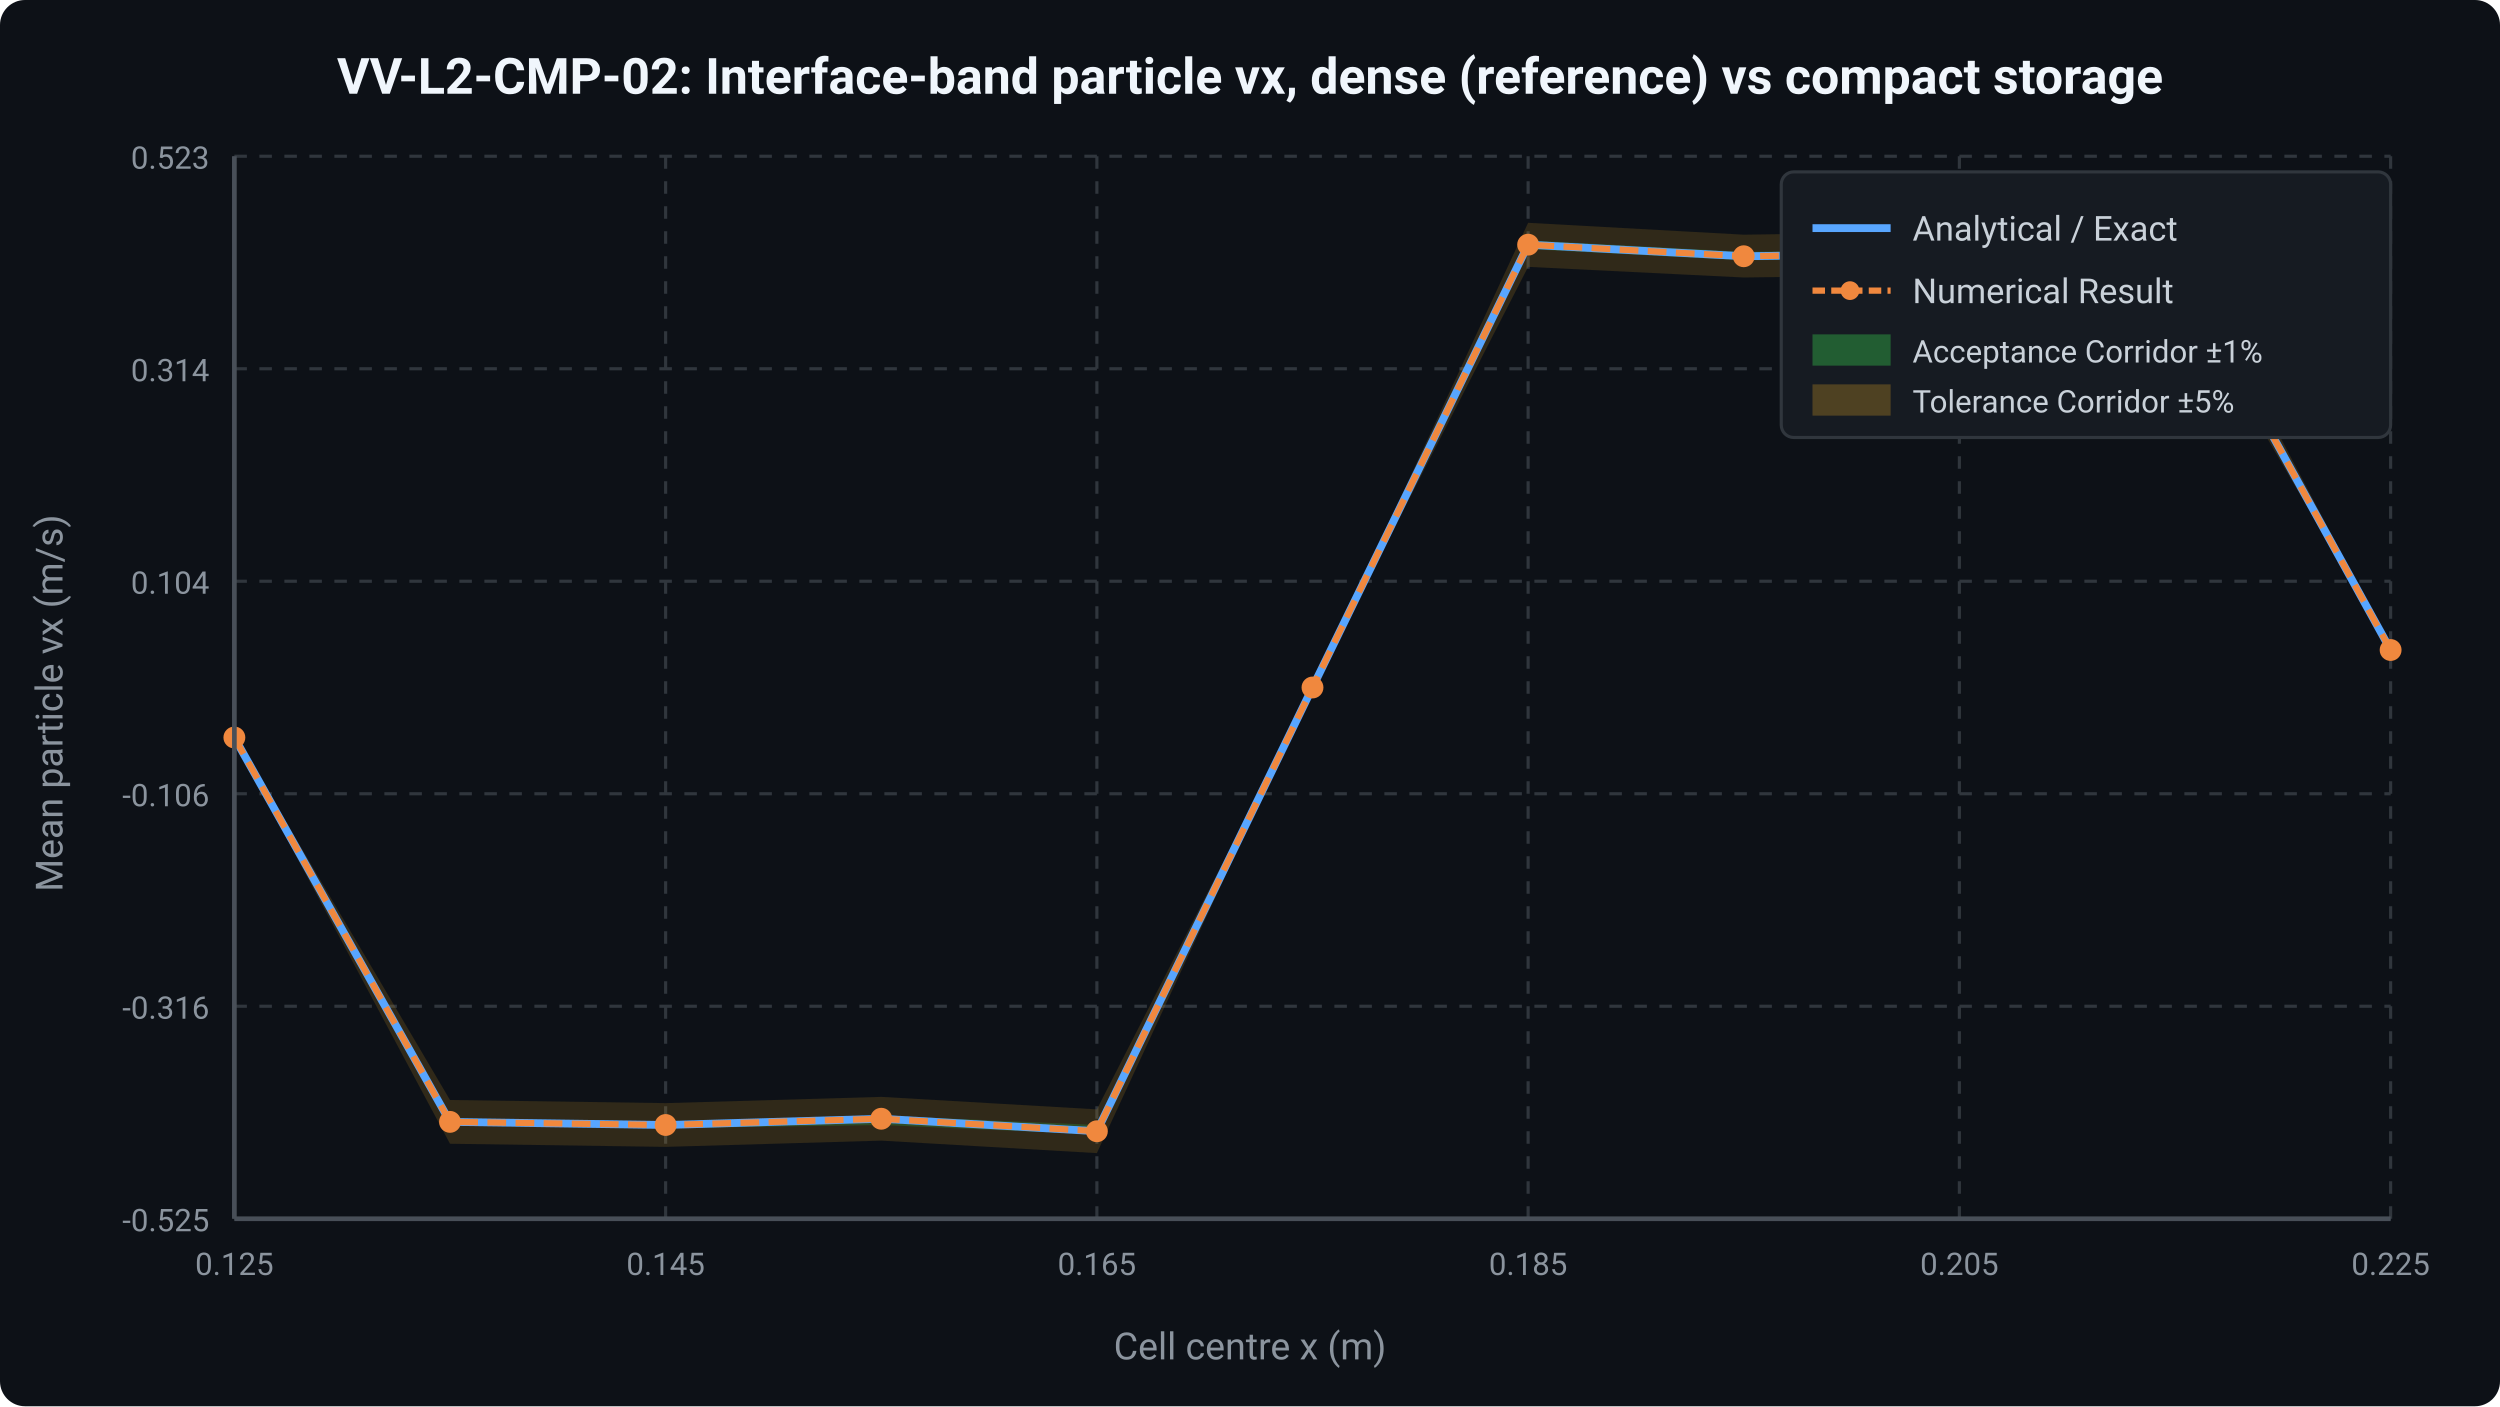
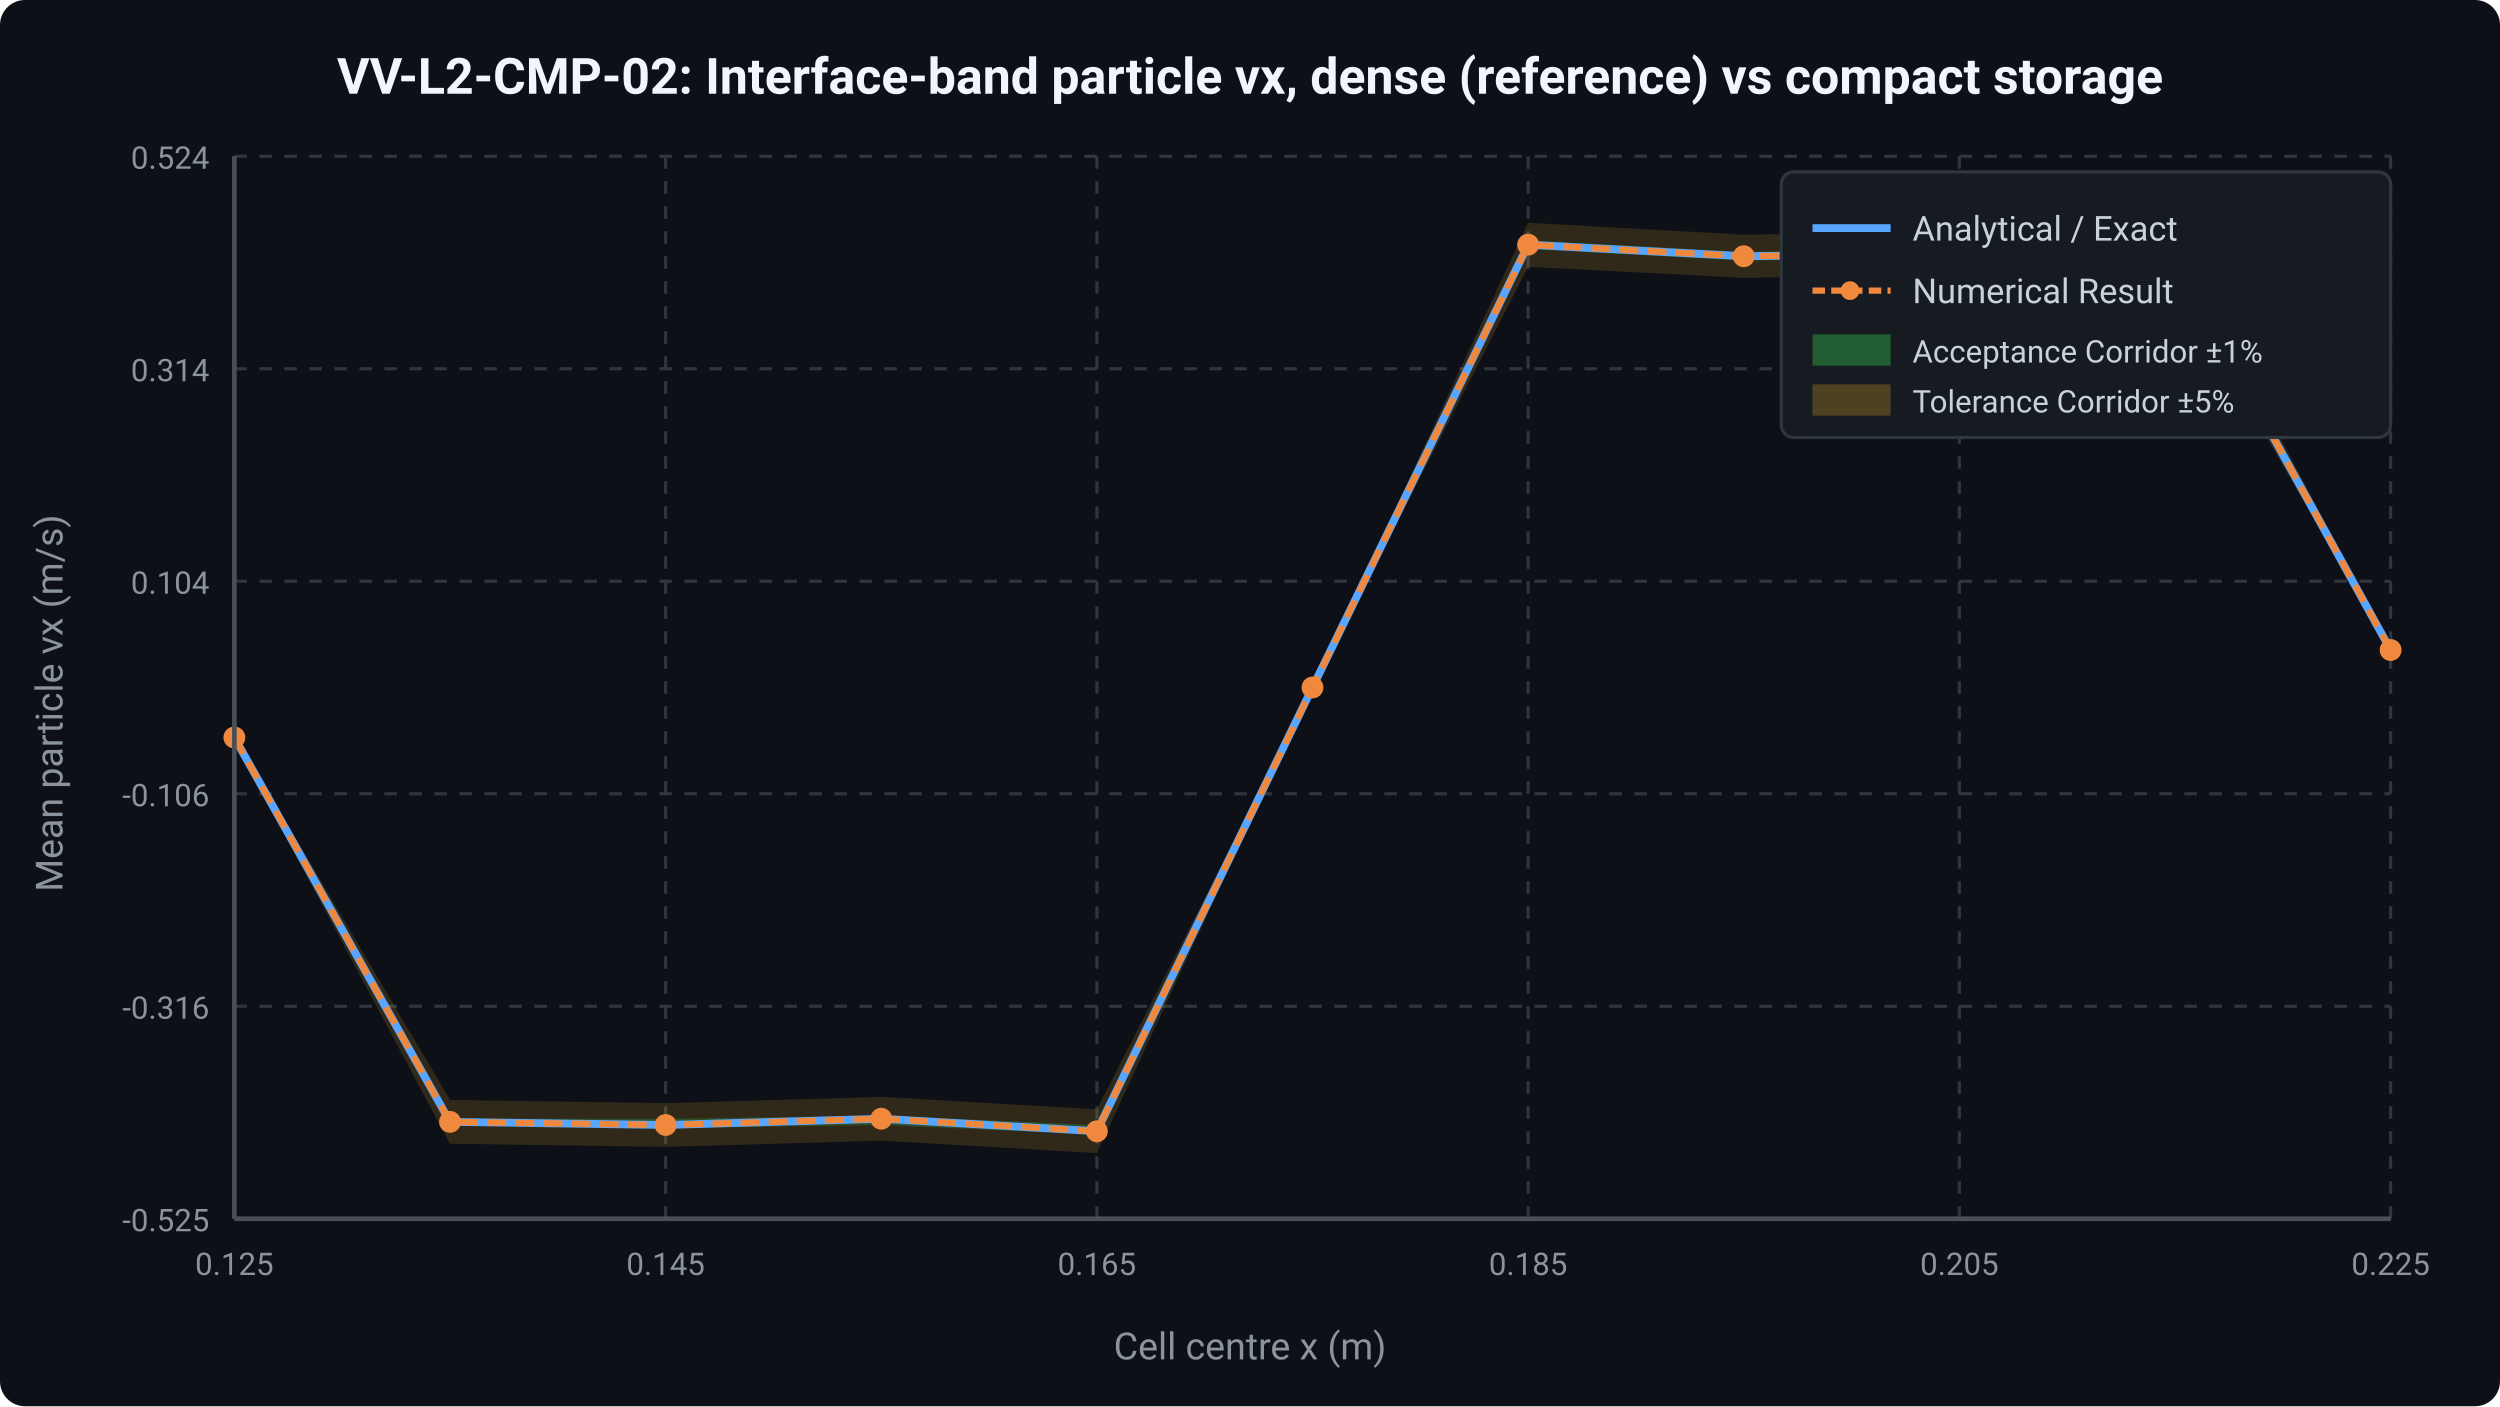
<svg xmlns="http://www.w3.org/2000/svg" viewBox="0 0 800 450" width="800" height="450">
  <style>
    text { font-family: -apple-system, BlinkMacSystemFont, 'Segoe UI', Roboto, Helvetica, Arial, sans-serif; fill: #c9d1d9; }
    .title { font-size: 16px; font-weight: 600; fill: #f0f6fc; }
    .axis-label { font-size: 12px; fill: #8b949e; }
    .tick { font-size: 10px; fill: #8b949e; }
    .grid { stroke: #30363d; stroke-width: 1; stroke-dasharray: 4,4; }
    .axis-line { stroke: #484f58; stroke-width: 1.5; }
    .exact-curve { fill: none; stroke: #58a6ff; stroke-width: 2.5; }
    .num-curve { fill: none; stroke: #f0883e; stroke-width: 2.0; stroke-dasharray: 6,3; }
    .corridor-yellow { fill: rgba(210, 153, 34, 0.18); }
    .corridor-green { fill: rgba(46, 160, 67, 0.30); }
  </style>
  <rect width="800" height="450" fill="#0d1117" rx="8" />
  <text x="400" y="30" text-anchor="middle" class="title">VV-L2-CMP-02: Interface-band particle vx, dense (reference) vs compact storage</text>
  <line x1="75" y1="390" x2="765" y2="390" class="grid" />
  <text x="67" y="394" text-anchor="end" class="tick">-0.525</text>
  <line x1="75" y1="322" x2="765" y2="322" class="grid" />
  <text x="67" y="326" text-anchor="end" class="tick">-0.316</text>
  <line x1="75" y1="254" x2="765" y2="254" class="grid" />
  <text x="67" y="258" text-anchor="end" class="tick">-0.106</text>
  <line x1="75" y1="186" x2="765" y2="186" class="grid" />
  <text x="67" y="190" text-anchor="end" class="tick">0.104</text>
  <line x1="75" y1="118" x2="765" y2="118" class="grid" />
  <text x="67" y="122" text-anchor="end" class="tick">0.314</text>
  <line x1="75" y1="50" x2="765" y2="50" class="grid" />
-   <text x="67" y="54" text-anchor="end" class="tick">0.523</text>
+   <text x="67" y="54" text-anchor="end" class="tick">0.524</text>
  <line x1="75" y1="50" x2="75" y2="390" class="grid" />
  <text x="75" y="408" text-anchor="middle" class="tick">0.125</text>
  <line x1="213" y1="50" x2="213" y2="390" class="grid" />
  <text x="213" y="408" text-anchor="middle" class="tick">0.145</text>
  <line x1="351" y1="50" x2="351" y2="390" class="grid" />
  <text x="351" y="408" text-anchor="middle" class="tick">0.165</text>
  <line x1="489" y1="50" x2="489" y2="390" class="grid" />
  <text x="489" y="408" text-anchor="middle" class="tick">0.185</text>
  <line x1="627" y1="50" x2="627" y2="390" class="grid" />
  <text x="627" y="408" text-anchor="middle" class="tick">0.205</text>
  <line x1="765" y1="50" x2="765" y2="390" class="grid" />
  <text x="765" y="408" text-anchor="middle" class="tick">0.225</text>
-   <path class="corridor-yellow" d="M 75 237 L 144 366 L 213 367 L 282 365 L 351 369 L 420 220 L 489 71.3 L 558 75.1 L 627 74.1 L 696 75.9 L 765 207 L 765 208 L 696 89.6 L 627 87.9 L 558 88.8 L 489 85.4 L 420 220 L 351 355 L 282 351 L 213 353 L 144 352 L 75 235 Z" />
-   <path class="corridor-green" d="M 75 236 L 144 360 L 213 361 L 282 360 L 351 363 L 420 220 L 489 76.9 L 558 80.6 L 627 79.6 L 696 81.4 L 765 207 L 765 208 L 696 84.2 L 627 82.4 L 558 83.3 L 489 79.7 L 420 220 L 351 360 L 282 357 L 213 359 L 144 358 L 75 236 Z" />
-   <path class="exact-curve" d="M 75 236 L 144 359 L 213 360 L 282 358 L 351 362 L 420 220 L 489 78.3 L 558 82 L 627 81 L 696 82.8 L 765 208 " />
-   <path class="num-curve" d="M 75 236 L 144 359 L 213 360 L 282 358 L 351 362 L 420 220 L 489 78.3 L 558 82 L 627 81 L 696 82.8 L 765 208 " />
+   <path class="corridor-yellow" d="M 75 237 L 144 366 L 213 367 L 282 365 L 351 369 L 420 220 L 489 71.3 L 558 75.1 L 627 74.2 L 696 76.1 L 765 207 L 765 208 L 696 89.8 L 627 88 L 558 88.9 L 489 85.4 L 420 220 L 351 355 L 282 351 L 213 353 L 144 352 L 75 235 Z" />
+   <path class="corridor-green" d="M 75 236 L 144 360 L 213 361 L 282 360 L 351 363 L 420 220 L 489 76.9 L 558 80.6 L 627 79.7 L 696 81.6 L 765 207 L 765 208 L 696 84.3 L 627 82.5 L 558 83.4 L 489 79.7 L 420 220 L 351 360 L 282 357 L 213 358 L 144 358 L 75 236 Z" />
+   <path class="exact-curve" d="M 75 236 L 144 359 L 213 360 L 282 358 L 351 362 L 420 220 L 489 78.3 L 558 82 L 627 81.1 L 696 82.9 L 765 208 " />
+   <path class="num-curve" d="M 75 236 L 144 359 L 213 360 L 282 358 L 351 362 L 420 220 L 489 78.3 L 558 82 L 627 81.1 L 696 82.9 L 765 208 " />
  <circle cx="75" cy="236" r="3.5" fill="#f0883e" />
  <circle cx="144" cy="359" r="3.5" fill="#f0883e" />
  <circle cx="213" cy="360" r="3.5" fill="#f0883e" />
  <circle cx="282" cy="358" r="3.5" fill="#f0883e" />
  <circle cx="351" cy="362" r="3.5" fill="#f0883e" />
  <circle cx="420" cy="220" r="3.5" fill="#f0883e" />
  <circle cx="489" cy="78.3" r="3.5" fill="#f0883e" />
  <circle cx="558" cy="82" r="3.5" fill="#f0883e" />
-   <circle cx="627" cy="81" r="3.5" fill="#f0883e" />
-   <circle cx="696" cy="82.8" r="3.5" fill="#f0883e" />
+   <circle cx="627" cy="81.1" r="3.5" fill="#f0883e" />
+   <circle cx="696" cy="82.9" r="3.5" fill="#f0883e" />
  <circle cx="765" cy="208" r="3.5" fill="#f0883e" />
  <line x1="75" y1="390" x2="765" y2="390" class="axis-line" />
  <line x1="75" y1="50" x2="75" y2="390" class="axis-line" />
  <text x="400" y="435" text-anchor="middle" class="axis-label">Cell centre x (m)</text>
  <text x="20" y="225" text-anchor="middle" transform="rotate(-90 20 225)" class="axis-label">Mean particle vx (m/s)</text>
  <rect x="570" y="55" width="195" height="85" fill="#161b22" stroke="#30363d" rx="4" />
  <line x1="580" y1="73" x2="605" y2="73" stroke="#58a6ff" stroke-width="2.5" />
  <text x="612" y="77" font-size="11">Analytical / Exact</text>
  <line x1="580" y1="93" x2="605" y2="93" stroke="#f0883e" stroke-width="2.0" stroke-dasharray="4,2" />
  <circle cx="592" cy="93" r="3" fill="#f0883e" />
  <text x="612" y="97" font-size="11">Numerical Result</text>
  <rect x="580" y="107" width="25" height="10" fill="rgba(46,160,67,0.5)" />
  <text x="612" y="116" font-size="10">Acceptance Corridor ±1%</text>
  <rect x="580" y="123" width="25" height="10" fill="rgba(210,153,34,0.3)" />
  <text x="612" y="132" font-size="10">Tolerance Corridor ±5%</text>
</svg>
